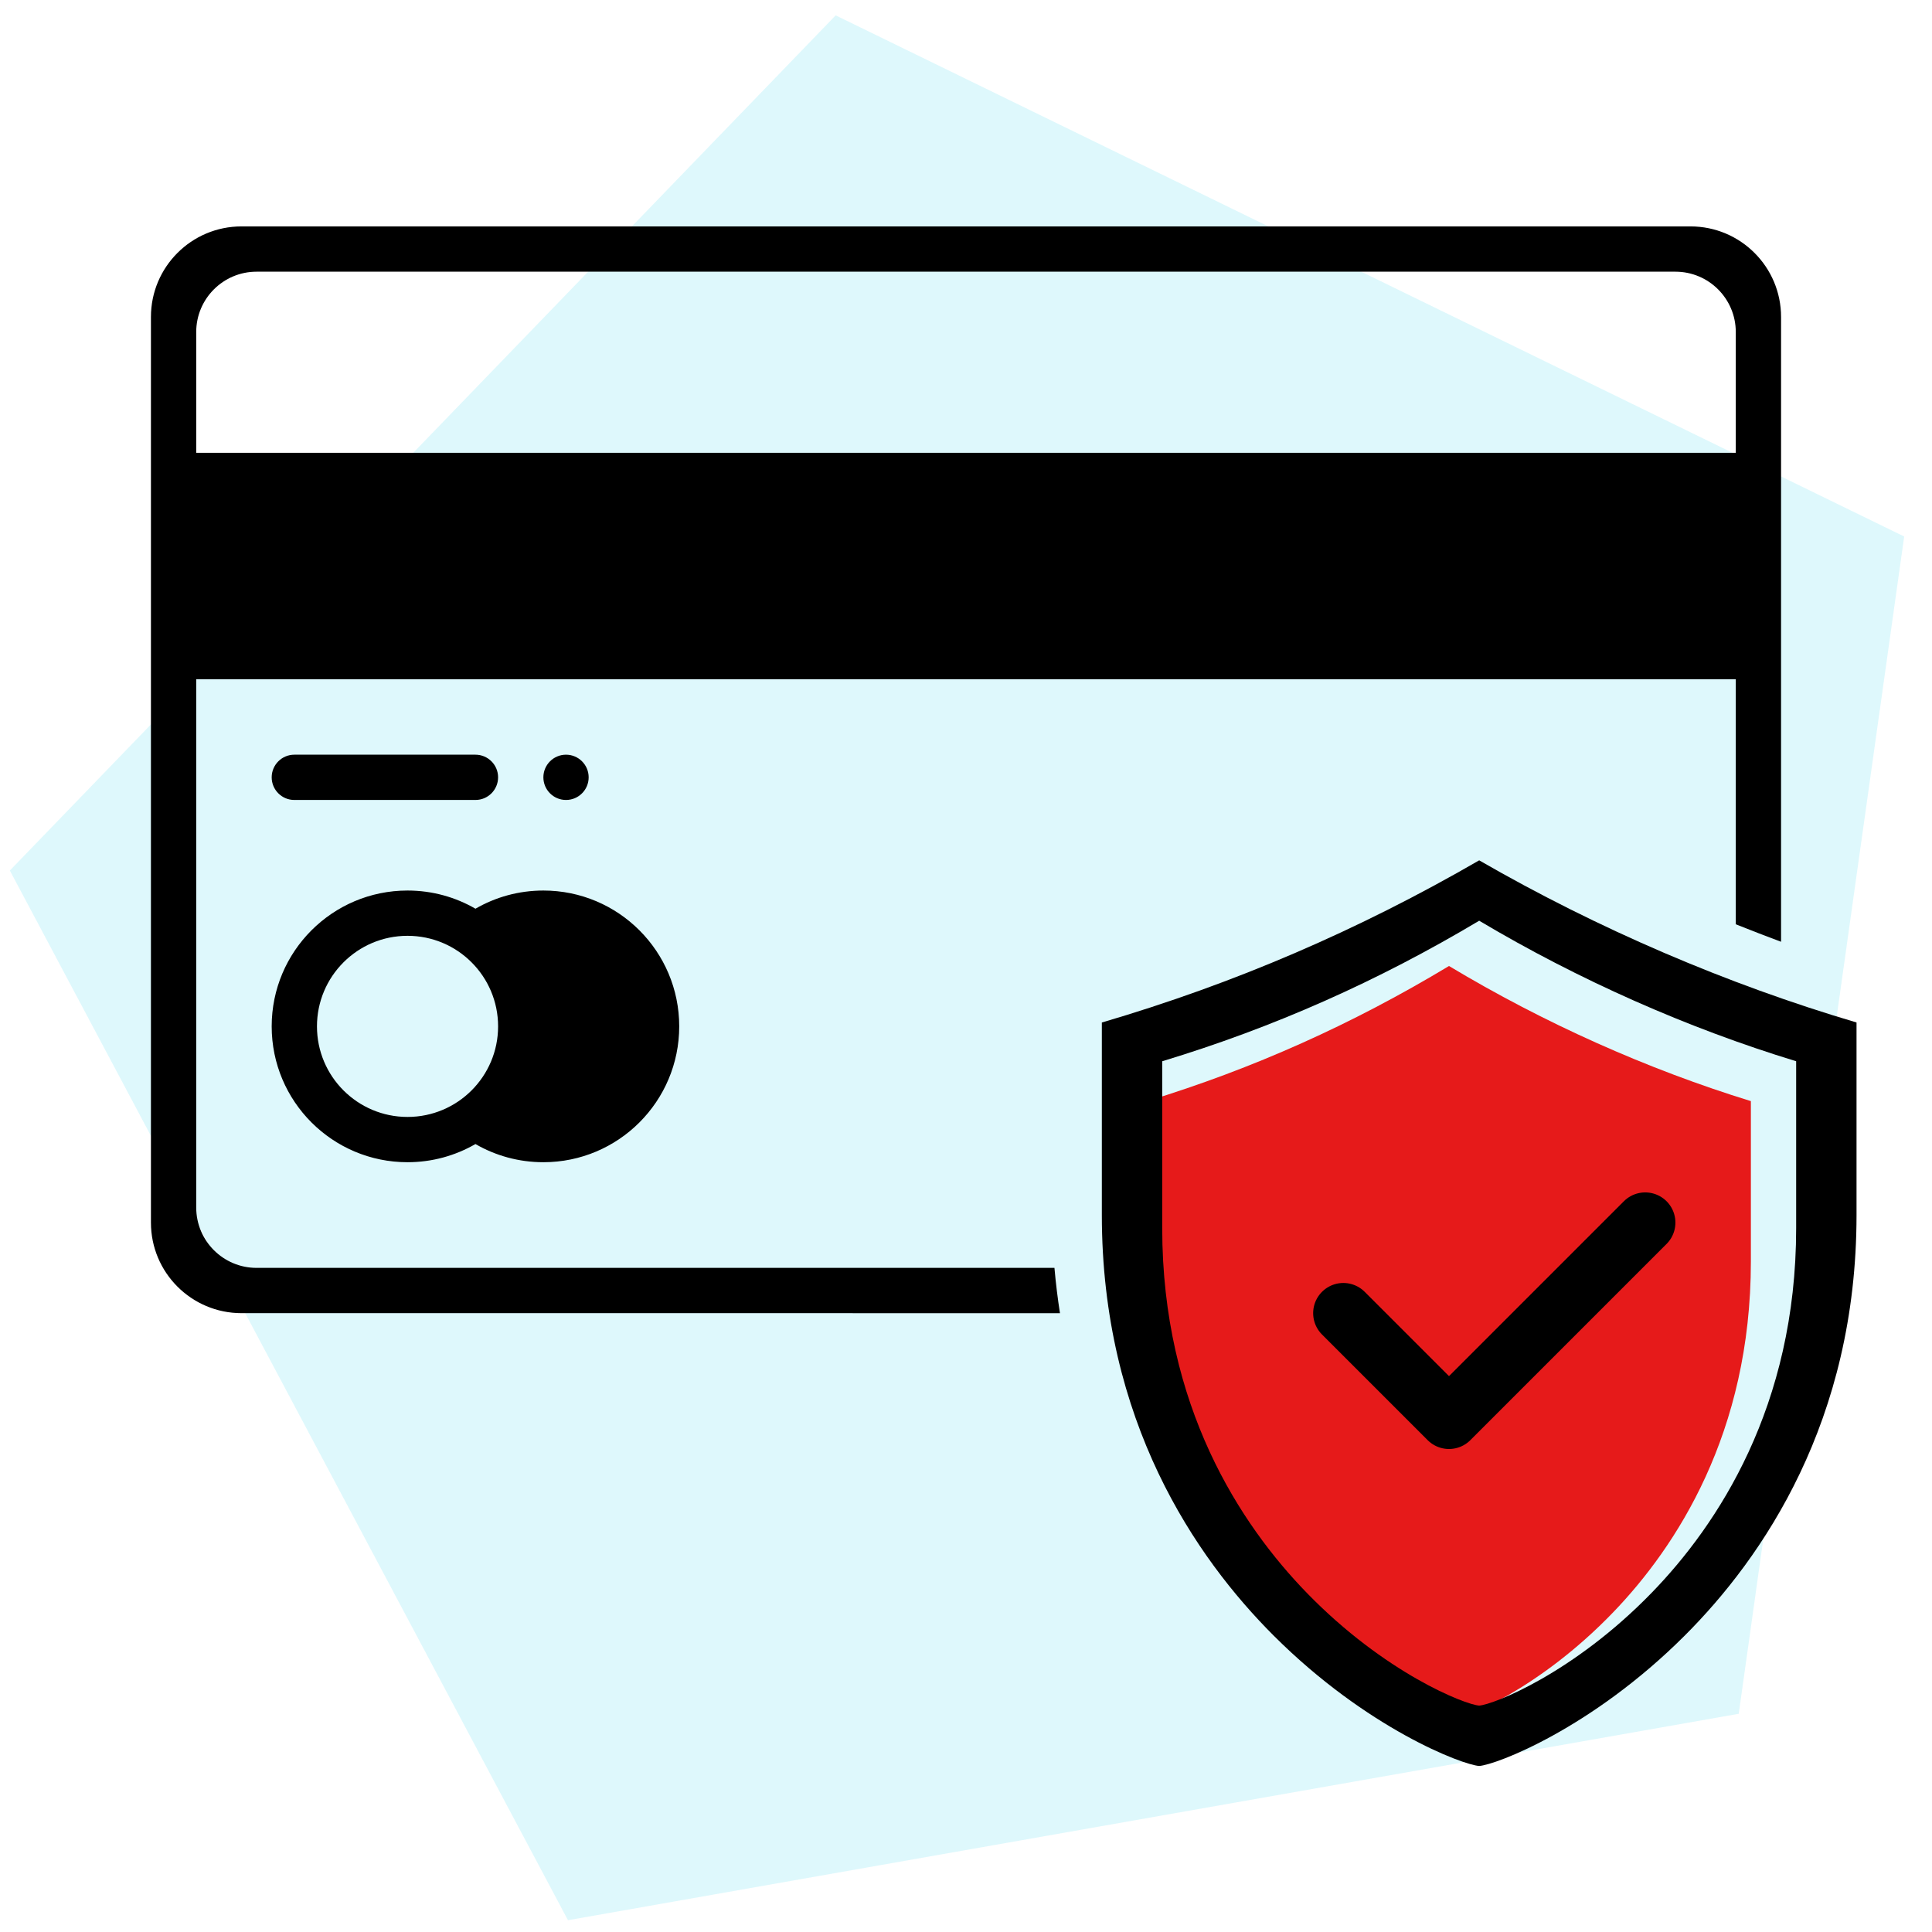
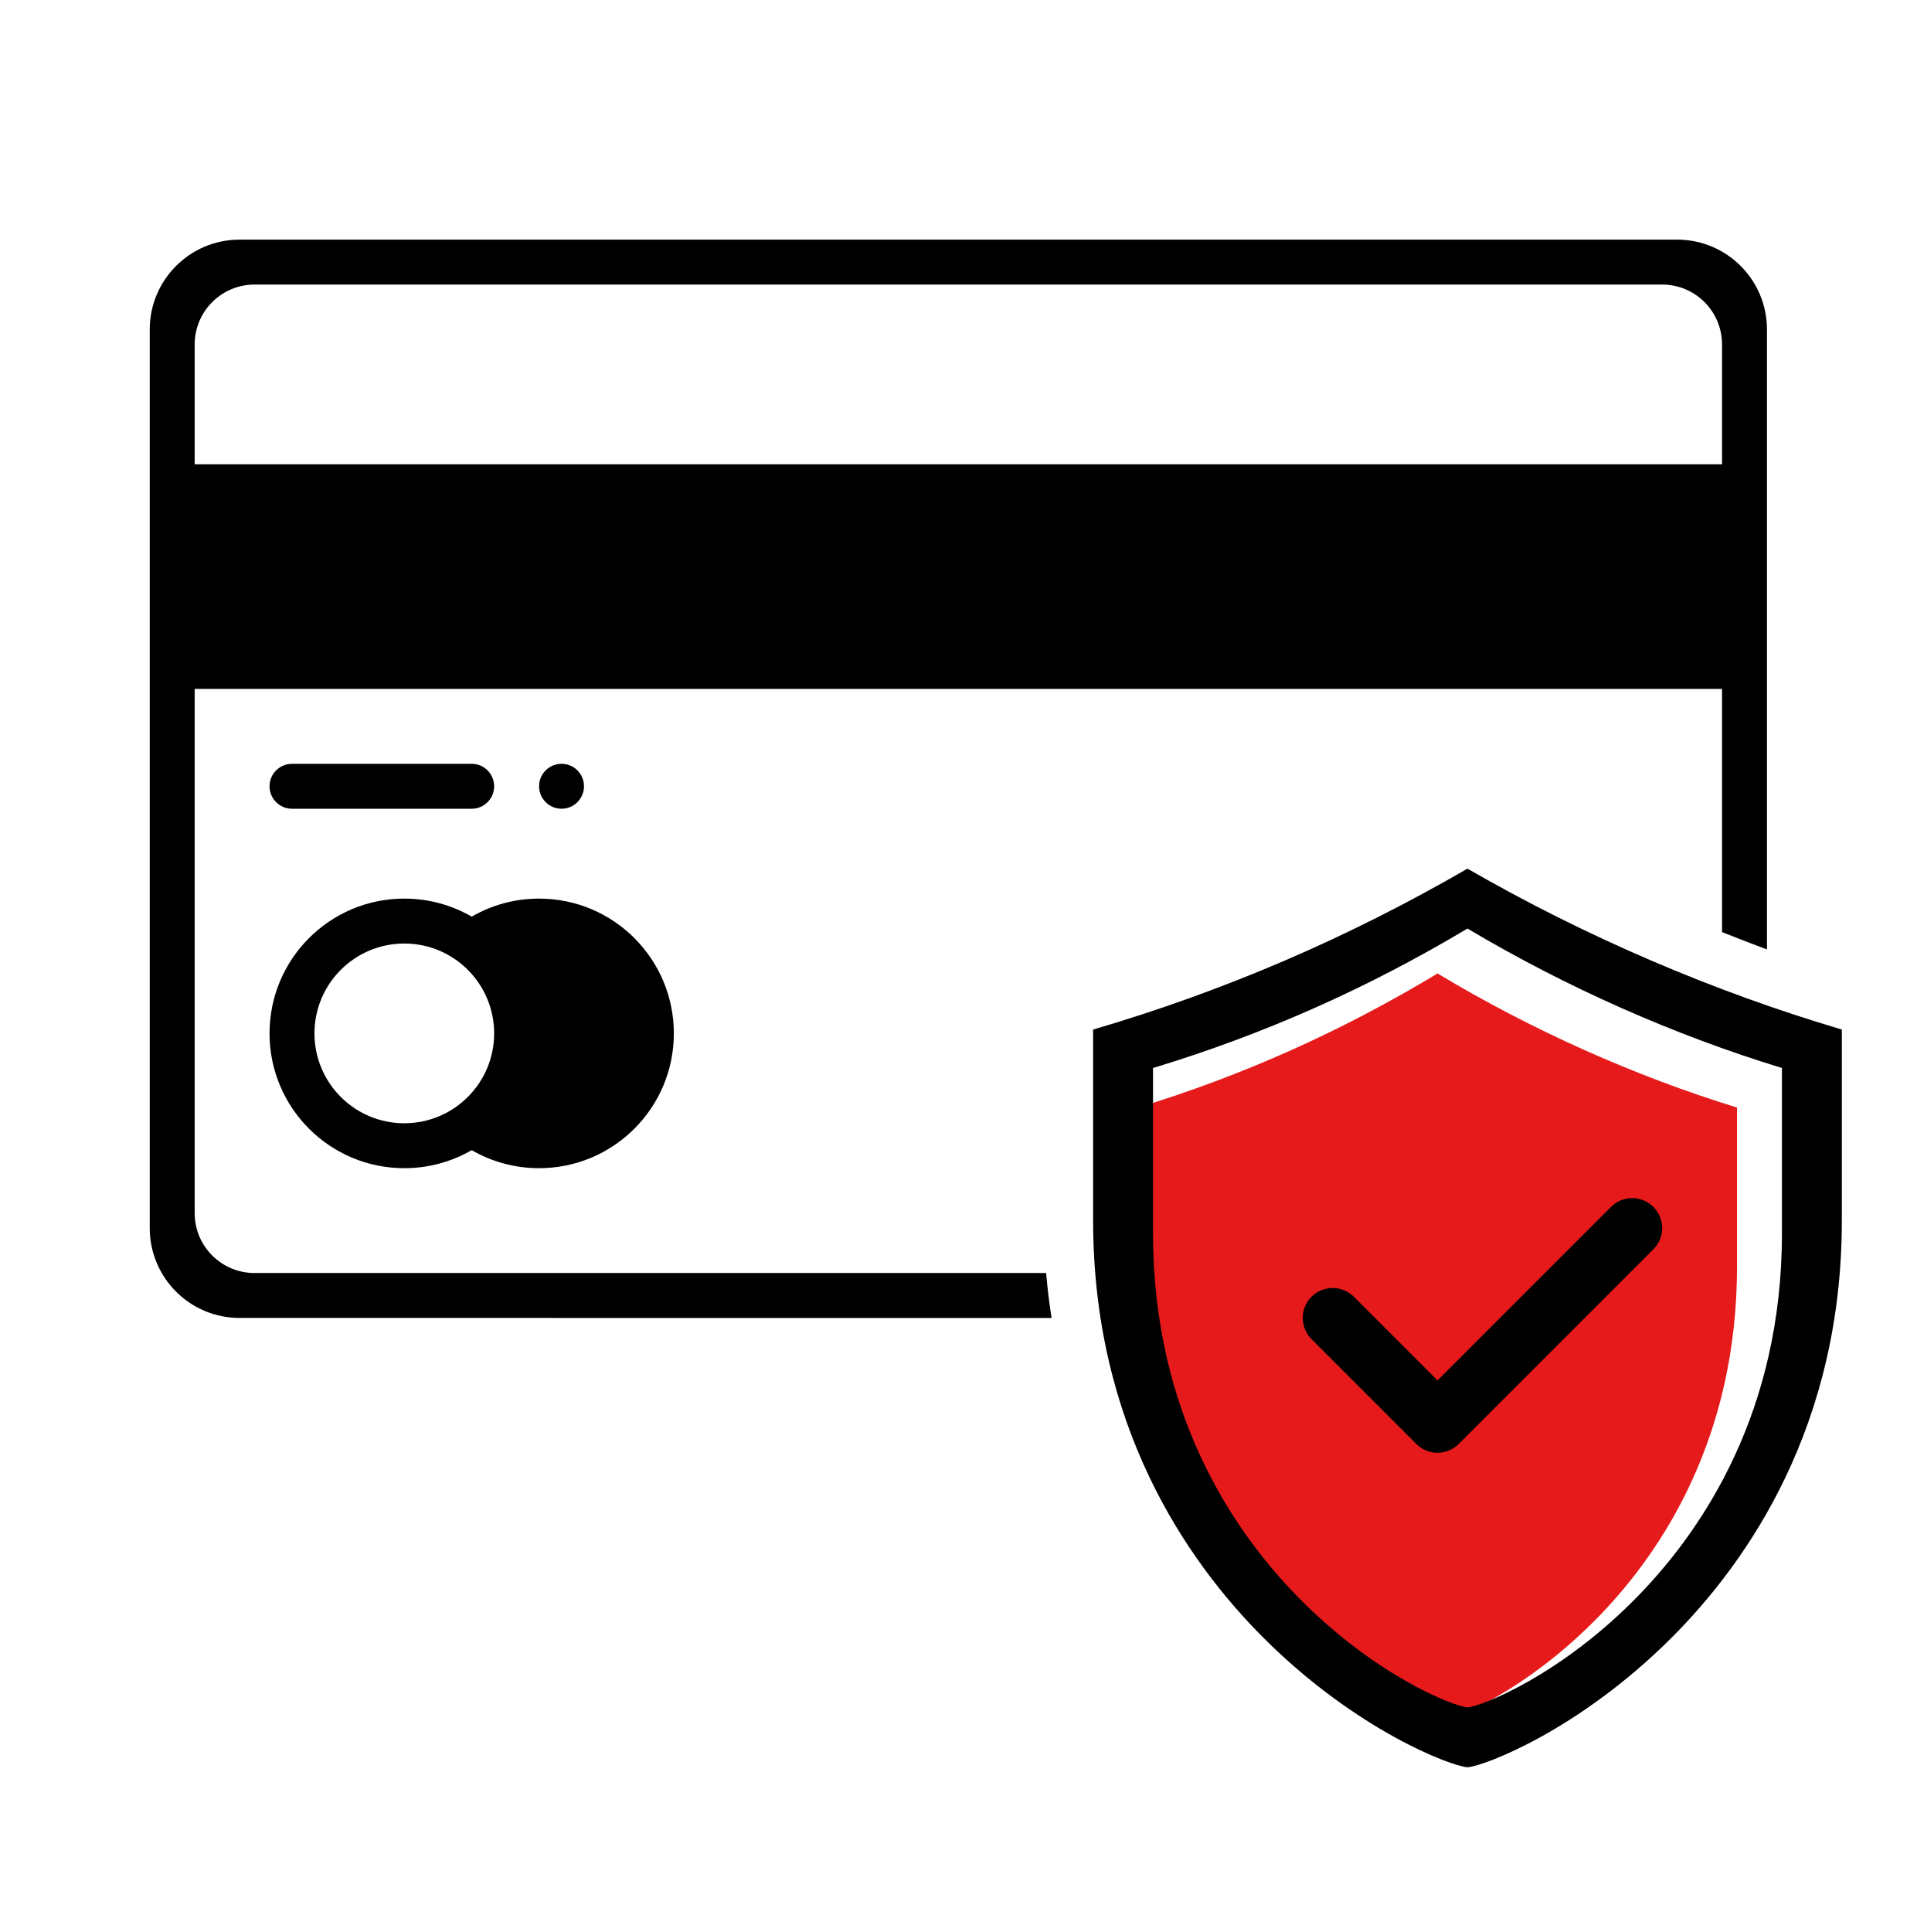
- <svg xmlns="http://www.w3.org/2000/svg" width="128" height="128" viewBox="0 0 128 128">
+ <svg xmlns="http://www.w3.org/2000/svg" width="128" height="129" viewBox="0 0 128 129">
  <g fill="none" fill-rule="evenodd">
-     <path fill="#D3F6FB" d="M91 24L154.721 70.296 130.382 145.204 51.618 145.204 27.279 70.296z" opacity=".75" transform="translate(-24 -24) rotate(62 91 91)" />
-     <g>
-       <path fill="#000" fill-rule="nonzero" d="M3 30v35c0 2.21 1.79 4 4 4h52.86c.09 1.027.214 2.027.365 3.001L6 72c-3.314 0-6-2.686-6-6V6c0-3.314 2.686-6 6-6h96c3.314 0 6 2.686 6 6v41.394c-1.003-.373-2.003-.76-3-1.158V30H3zm0-15h102V7c0-2.21-1.79-4-4-4H7C4.79 3 3 4.79 3 7v8zm6.5 20h12c.828 0 1.5.672 1.5 1.5s-.672 1.5-1.5 1.5h-12c-.828 0-1.5-.672-1.5-1.5S8.672 35 9.5 35zM26 44c4.97 0 9 4.03 9 9s-4.03 9-9 9c-1.64 0-3.176-.438-4.5-1.204C20.177 61.56 18.64 62 17 62c-4.97 0-9-4.03-9-9s4.03-9 9-9c1.64 0 3.177.439 4.501 1.205C22.824 44.438 24.361 44 26 44zm-9 3c-3.314 0-6 2.686-6 6s2.686 6 6 6 6-2.686 6-6-2.686-6-6-6zm10.5-12c.828 0 1.5.672 1.5 1.5s-.672 1.5-1.5 1.5-1.5-.672-1.5-1.5.672-1.5 1.5-1.5z" transform="translate(-24 -24) translate(34 39)" />
-       <path fill="#E61A1A" d="M106 68.58c0 11.369-4.958 18.91-9.118 23.234C91.948 96.944 86.886 98.94 86 99c-.886-.06-5.948-2.056-10.882-7.186C70.958 87.49 66 79.95 66 68.58V57.953c7.02-2.148 13.587-5.089 20-8.953 6.27 3.766 13.132 6.837 20 8.952v10.627z" transform="translate(-24 -24) translate(34 39)" />
-       <path fill="#000" d="M88 42c7.837 4.52 16.415 8.205 25 10.742v12.753c0 13.643-6.198 22.693-11.397 27.882C95.435 99.533 89.108 101.927 88 102c-1.108-.073-7.435-2.467-13.603-8.623C69.197 88.187 63 79.138 63 65.495V52.744C71.774 50.166 79.984 46.637 88 42zm0 4c-6.733 4.019-13.63 7.077-21 9.311v11.052c0 11.823 5.206 19.666 9.574 24.164C81.754 95.862 87.069 97.937 88 98c.93-.063 6.245-2.138 11.426-7.473 4.368-4.498 9.574-12.34 9.574-24.164V55.31c-7.211-2.2-14.417-5.393-21-9.31z" transform="translate(-24 -24) translate(34 39)" />
-       <path stroke="#000" stroke-linecap="round" stroke-linejoin="round" stroke-width="4" d="M79 72L86 79 99 66" transform="translate(-24 -24) translate(34 39)" />
-     </g>
+     <path fill="#000" fill-rule="nonzero" d="M3 30v35c0 2.21 1.79 4 4 4h52.86c.09 1.027.214 2.027.365 3.001L6 72c-3.314 0-6-2.686-6-6V6c0-3.314 2.686-6 6-6h96c3.314 0 6 2.686 6 6v41.394c-1.003-.373-2.003-.76-3-1.158V30H3zm0-15h102V7c0-2.21-1.79-4-4-4H7C4.79 3 3 4.79 3 7v8zm6.5 20h12c.828 0 1.5.672 1.5 1.5s-.672 1.5-1.5 1.5h-12c-.828 0-1.5-.672-1.5-1.5S8.672 35 9.5 35zM26 44c4.97 0 9 4.03 9 9s-4.03 9-9 9c-1.64 0-3.176-.438-4.5-1.204C20.177 61.56 18.64 62 17 62c-4.97 0-9-4.03-9-9s4.03-9 9-9c1.64 0 3.177.439 4.501 1.205C22.824 44.438 24.361 44 26 44zm-9 3c-3.314 0-6 2.686-6 6s2.686 6 6 6 6-2.686 6-6-2.686-6-6-6zm10.5-12c.828 0 1.5.672 1.5 1.5s-.672 1.5-1.5 1.5-1.5-.672-1.5-1.5.672-1.5 1.5-1.5z" transform="translate(10 16)" />
+     <path fill="#E61A1A" d="M106 68.58c0 11.369-4.958 18.91-9.118 23.234C91.948 96.944 86.886 98.94 86 99c-.886-.06-5.948-2.056-10.882-7.186C70.958 87.49 66 79.95 66 68.58V57.953c7.02-2.148 13.587-5.089 20-8.953 6.27 3.766 13.132 6.837 20 8.952v10.627z" transform="translate(10 16)" />
+     <path fill="#000" d="M88 42c7.837 4.52 16.415 8.205 25 10.742v12.753c0 13.643-6.198 22.693-11.397 27.882C95.435 99.533 89.108 101.927 88 102c-1.108-.073-7.435-2.467-13.603-8.623C69.197 88.187 63 79.138 63 65.495V52.744C71.774 50.166 79.984 46.637 88 42zm0 4c-6.733 4.019-13.63 7.077-21 9.311v11.052c0 11.823 5.206 19.666 9.574 24.164C81.754 95.862 87.069 97.937 88 98c.93-.063 6.245-2.138 11.426-7.473 4.368-4.498 9.574-12.34 9.574-24.164V55.31c-7.211-2.2-14.417-5.393-21-9.31z" transform="translate(10 16)" />
+     <path stroke="#000" stroke-linecap="round" stroke-linejoin="round" stroke-width="4" d="M79 72L86 79 99 66" transform="translate(10 16)" />
  </g>
</svg>
